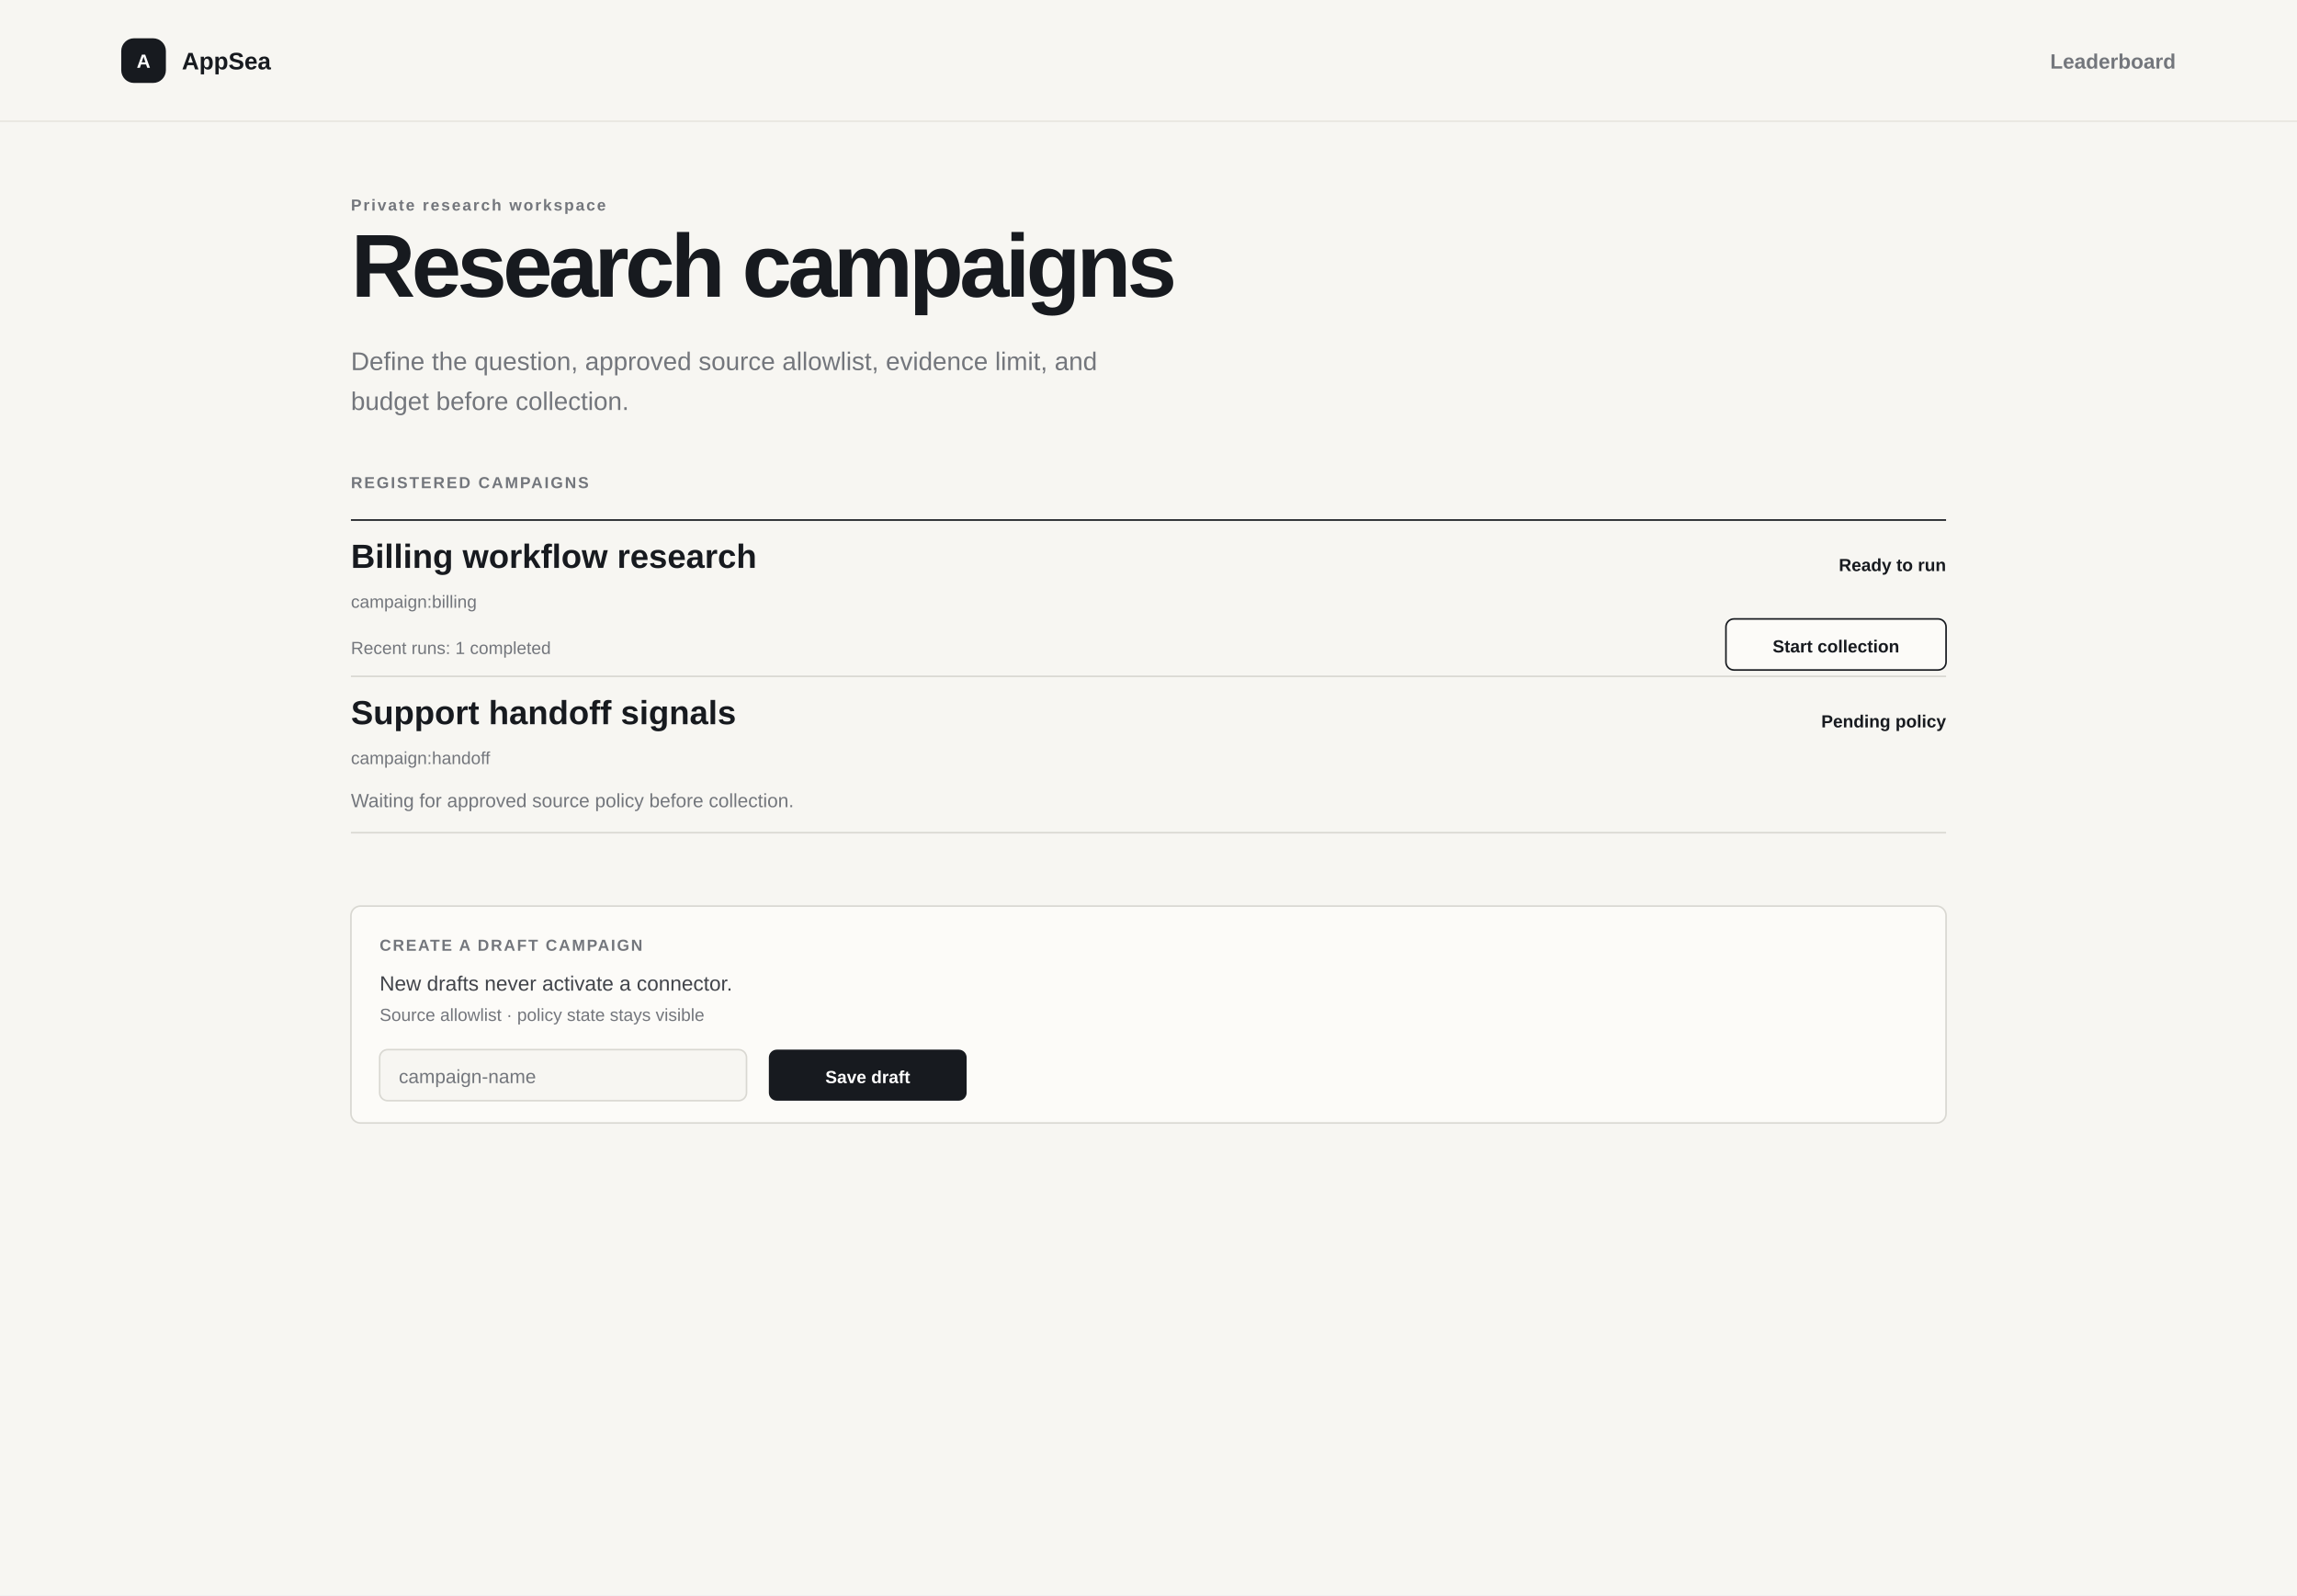
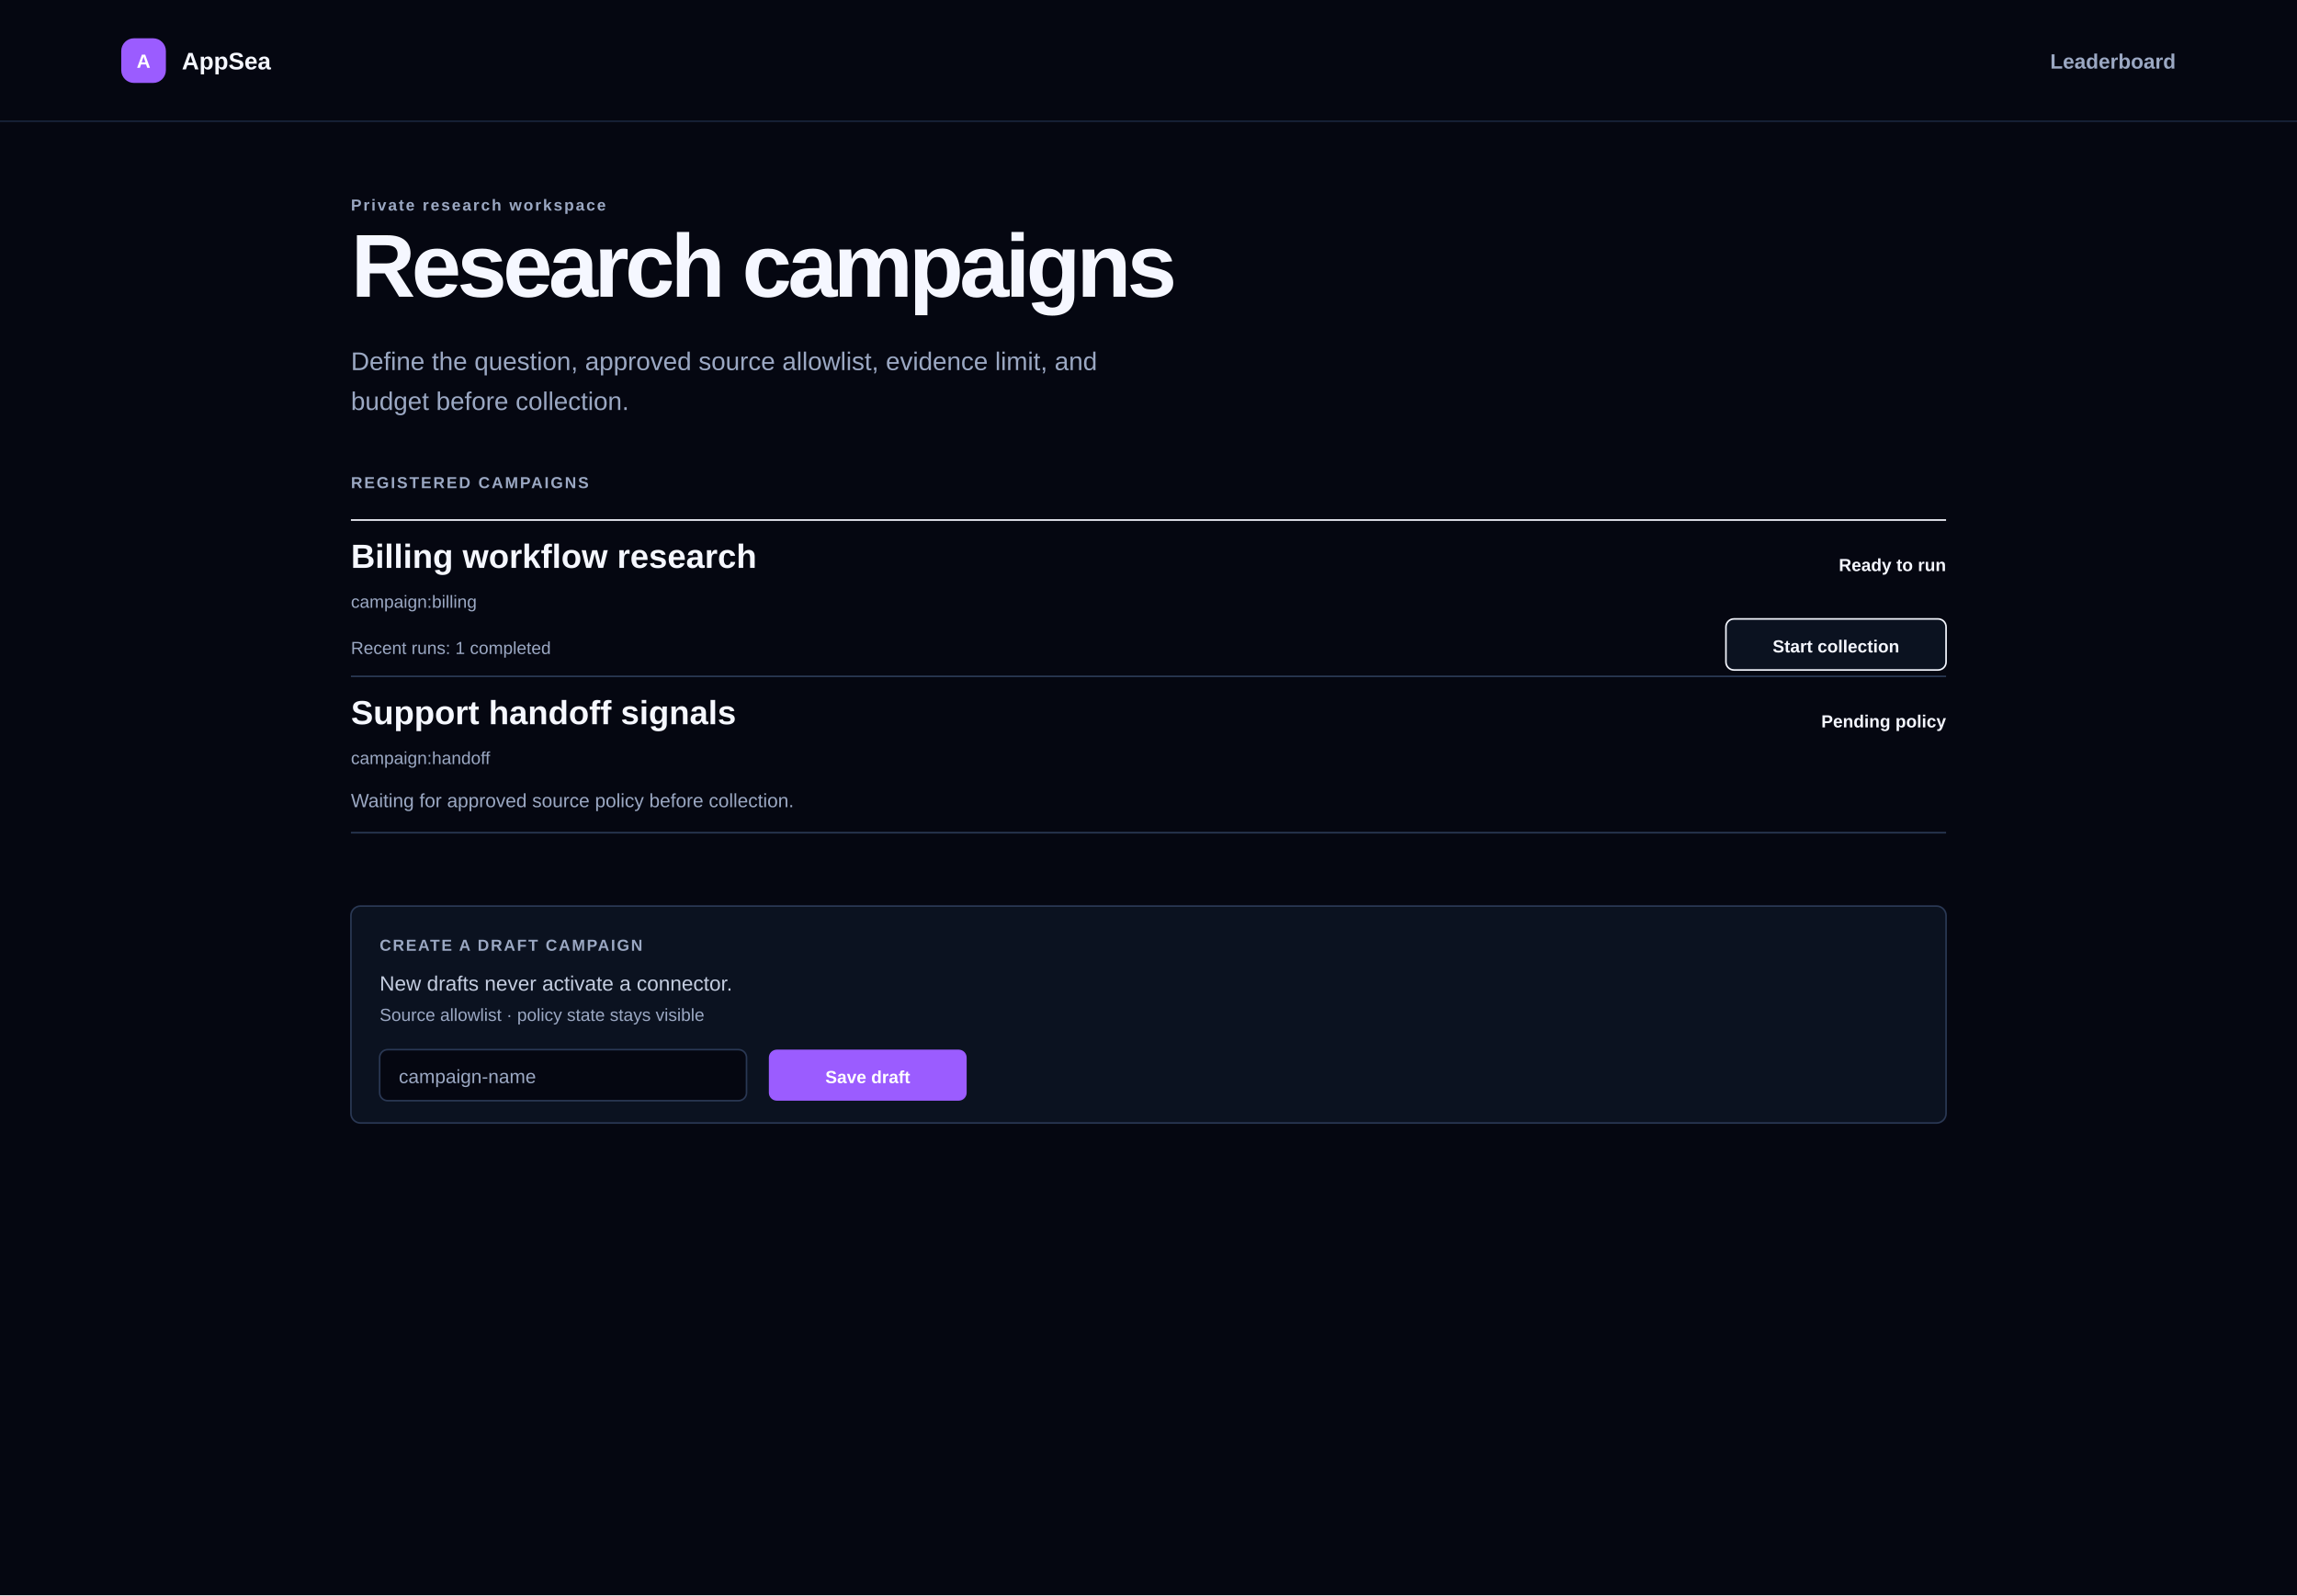
<svg xmlns="http://www.w3.org/2000/svg" width="1440" height="1000" viewBox="0 0 1440 1000">
-   <rect width="1440" height="1000" fill="#f7f6f2" />
-   <line x1="0" y1="76" x2="1440" y2="76" stroke="#e8e6df" stroke-width="1" />
-   <rect x="76" y="24.0" width="28" height="28" rx="8" fill="#171a1f" />
+   <rect width="1440" height="1000" fill="#050711" />
+   <line x1="0" y1="76" x2="1440" y2="76" stroke="#18243a" stroke-width="1" />
+   <rect x="76" y="24.0" width="28" height="28" rx="8" fill="#9b5cff" />
  <text x="90.0" y="42.5" font-family="Arial, Helvetica, sans-serif" font-size="12" font-weight="700" fill="#ffffff" text-anchor="middle" letter-spacing="0">A</text>
-   <text x="114" y="43.5" font-family="Arial, Helvetica, sans-serif" font-size="15" font-weight="700" fill="#171a1f" text-anchor="start" letter-spacing="0">AppSea</text>
-   <text x="1364" y="43.0" font-family="Arial, Helvetica, sans-serif" font-size="13" font-weight="600" fill="#73767c" text-anchor="end" letter-spacing="0">Leaderboard</text>
-   <text x="220" y="132" font-family="Arial, Helvetica, sans-serif" font-size="10" font-weight="700" fill="#73767c" text-anchor="start" letter-spacing="1.1">Private research workspace</text>
-   <text x="220" y="186" font-family="Arial, Helvetica, sans-serif" font-size="56" font-weight="650" fill="#171a1f" text-anchor="start" letter-spacing="-2.5">Research campaigns</text>
-   <text x="220" y="232" font-family="Arial, Helvetica, sans-serif" font-size="16" font-weight="400" fill="#73767c" text-anchor="start" letter-spacing="0">Define the question, approved source allowlist, evidence limit, and</text>
-   <text x="220" y="257" font-family="Arial, Helvetica, sans-serif" font-size="16" font-weight="400" fill="#73767c" text-anchor="start" letter-spacing="0">budget before collection.</text>
-   <text x="220" y="306" font-family="Arial, Helvetica, sans-serif" font-size="10" font-weight="700" fill="#73767c" text-anchor="start" letter-spacing="1.1">REGISTERED CAMPAIGNS</text>
-   <line x1="220" y1="326" x2="1220" y2="326" stroke="#171a1f" stroke-width="1" />
-   <text x="220" y="356" font-family="Arial, Helvetica, sans-serif" font-size="21" font-weight="650" fill="#171a1f" text-anchor="start" letter-spacing="0">Billing workflow research</text>
-   <text x="220" y="381" font-family="Arial, Helvetica, sans-serif" font-size="11" font-weight="400" fill="#73767c" text-anchor="start" letter-spacing="0">campaign:billing</text>
-   <text x="1220" y="358" font-family="Arial, Helvetica, sans-serif" font-size="11" font-weight="650" fill="#171a1f" text-anchor="end" letter-spacing="0">Ready to run</text>
-   <rect x="1082" y="388" width="138" height="32" rx="5" fill="#fcfbf8" stroke="#171a1f" stroke-width="1" />
-   <text x="1151.0" y="409" font-family="Arial, Helvetica, sans-serif" font-size="11" font-weight="650" fill="#171a1f" text-anchor="middle" letter-spacing="0">Start collection</text>
-   <text x="220" y="410" font-family="Arial, Helvetica, sans-serif" font-size="11" font-weight="400" fill="#73767c" text-anchor="start" letter-spacing="0">Recent runs: 1 completed</text>
-   <line x1="220" y1="424" x2="1220" y2="424" stroke="#d9d8d2" stroke-width="1" />
-   <text x="220" y="454" font-family="Arial, Helvetica, sans-serif" font-size="21" font-weight="650" fill="#171a1f" text-anchor="start" letter-spacing="0">Support handoff signals</text>
-   <text x="220" y="479" font-family="Arial, Helvetica, sans-serif" font-size="11" font-weight="400" fill="#73767c" text-anchor="start" letter-spacing="0">campaign:handoff</text>
-   <text x="1220" y="456" font-family="Arial, Helvetica, sans-serif" font-size="11" font-weight="650" fill="#171a1f" text-anchor="end" letter-spacing="0">Pending policy</text>
-   <text x="220" y="506" font-family="Arial, Helvetica, sans-serif" font-size="12" font-weight="400" fill="#73767c" text-anchor="start" letter-spacing="0">Waiting for approved source policy before collection.</text>
-   <line x1="220" y1="522" x2="1220" y2="522" stroke="#d9d8d2" stroke-width="1" />
-   <rect x="220" y="568" width="1000" height="136" rx="6" fill="#fcfbf8" stroke="#d9d8d2" stroke-width="1" />
-   <text x="238" y="596" font-family="Arial, Helvetica, sans-serif" font-size="10" font-weight="700" fill="#73767c" text-anchor="start" letter-spacing="1.0">CREATE A DRAFT CAMPAIGN</text>
-   <text x="238" y="621" font-family="Arial, Helvetica, sans-serif" font-size="13" font-weight="400" fill="#41444a" text-anchor="start" letter-spacing="0">New drafts never activate a connector.</text>
-   <text x="238" y="640" font-family="Arial, Helvetica, sans-serif" font-size="11" font-weight="400" fill="#73767c" text-anchor="start" letter-spacing="0">Source allowlist  ·  policy state stays visible</text>
-   <rect x="238" y="658" width="230" height="32" rx="5" fill="#f7f6f2" stroke="#d9d8d2" stroke-width="1" />
-   <text x="250" y="679" font-family="Arial, Helvetica, sans-serif" font-size="12" font-weight="400" fill="#73767c" text-anchor="start" letter-spacing="0">campaign-name</text>
-   <rect x="482" y="658" width="124" height="32" rx="5" fill="#171a1f" />
+   <text x="114" y="43.5" font-family="Arial, Helvetica, sans-serif" font-size="15" font-weight="700" fill="#f5f7ff" text-anchor="start" letter-spacing="0">AppSea</text>
+   <text x="1364" y="43.0" font-family="Arial, Helvetica, sans-serif" font-size="13" font-weight="600" fill="#9ba8c3" text-anchor="end" letter-spacing="0">Leaderboard</text>
+   <text x="220" y="132" font-family="Arial, Helvetica, sans-serif" font-size="10" font-weight="700" fill="#9ba8c3" text-anchor="start" letter-spacing="1.1">Private research workspace</text>
+   <text x="220" y="186" font-family="Arial, Helvetica, sans-serif" font-size="56" font-weight="650" fill="#f5f7ff" text-anchor="start" letter-spacing="-2.5">Research campaigns</text>
+   <text x="220" y="232" font-family="Arial, Helvetica, sans-serif" font-size="16" font-weight="400" fill="#9ba8c3" text-anchor="start" letter-spacing="0">Define the question, approved source allowlist, evidence limit, and</text>
+   <text x="220" y="257" font-family="Arial, Helvetica, sans-serif" font-size="16" font-weight="400" fill="#9ba8c3" text-anchor="start" letter-spacing="0">budget before collection.</text>
+   <text x="220" y="306" font-family="Arial, Helvetica, sans-serif" font-size="10" font-weight="700" fill="#9ba8c3" text-anchor="start" letter-spacing="1.1">REGISTERED CAMPAIGNS</text>
+   <line x1="220" y1="326" x2="1220" y2="326" stroke="#f5f7ff" stroke-width="1" />
+   <text x="220" y="356" font-family="Arial, Helvetica, sans-serif" font-size="21" font-weight="650" fill="#f5f7ff" text-anchor="start" letter-spacing="0">Billing workflow research</text>
+   <text x="220" y="381" font-family="Arial, Helvetica, sans-serif" font-size="11" font-weight="400" fill="#9ba8c3" text-anchor="start" letter-spacing="0">campaign:billing</text>
+   <text x="1220" y="358" font-family="Arial, Helvetica, sans-serif" font-size="11" font-weight="650" fill="#f5f7ff" text-anchor="end" letter-spacing="0">Ready to run</text>
+   <rect x="1082" y="388" width="138" height="32" rx="5" fill="#0b1220" stroke="#f5f7ff" stroke-width="1" />
+   <text x="1151.0" y="409" font-family="Arial, Helvetica, sans-serif" font-size="11" font-weight="650" fill="#f5f7ff" text-anchor="middle" letter-spacing="0">Start collection</text>
+   <text x="220" y="410" font-family="Arial, Helvetica, sans-serif" font-size="11" font-weight="400" fill="#9ba8c3" text-anchor="start" letter-spacing="0">Recent runs: 1 completed</text>
+   <line x1="220" y1="424" x2="1220" y2="424" stroke="#2a3854" stroke-width="1" />
+   <text x="220" y="454" font-family="Arial, Helvetica, sans-serif" font-size="21" font-weight="650" fill="#f5f7ff" text-anchor="start" letter-spacing="0">Support handoff signals</text>
+   <text x="220" y="479" font-family="Arial, Helvetica, sans-serif" font-size="11" font-weight="400" fill="#9ba8c3" text-anchor="start" letter-spacing="0">campaign:handoff</text>
+   <text x="1220" y="456" font-family="Arial, Helvetica, sans-serif" font-size="11" font-weight="650" fill="#f5f7ff" text-anchor="end" letter-spacing="0">Pending policy</text>
+   <text x="220" y="506" font-family="Arial, Helvetica, sans-serif" font-size="12" font-weight="400" fill="#9ba8c3" text-anchor="start" letter-spacing="0">Waiting for approved source policy before collection.</text>
+   <line x1="220" y1="522" x2="1220" y2="522" stroke="#2a3854" stroke-width="1" />
+   <rect x="220" y="568" width="1000" height="136" rx="6" fill="#0b1220" stroke="#2a3854" stroke-width="1" />
+   <text x="238" y="596" font-family="Arial, Helvetica, sans-serif" font-size="10" font-weight="700" fill="#9ba8c3" text-anchor="start" letter-spacing="1.0">CREATE A DRAFT CAMPAIGN</text>
+   <text x="238" y="621" font-family="Arial, Helvetica, sans-serif" font-size="13" font-weight="400" fill="#c4cde0" text-anchor="start" letter-spacing="0">New drafts never activate a connector.</text>
+   <text x="238" y="640" font-family="Arial, Helvetica, sans-serif" font-size="11" font-weight="400" fill="#9ba8c3" text-anchor="start" letter-spacing="0">Source allowlist  ·  policy state stays visible</text>
+   <rect x="238" y="658" width="230" height="32" rx="5" fill="#050711" stroke="#2a3854" stroke-width="1" />
+   <text x="250" y="679" font-family="Arial, Helvetica, sans-serif" font-size="12" font-weight="400" fill="#9ba8c3" text-anchor="start" letter-spacing="0">campaign-name</text>
+   <rect x="482" y="658" width="124" height="32" rx="5" fill="#9b5cff" />
  <text x="544" y="679" font-family="Arial, Helvetica, sans-serif" font-size="11" font-weight="650" fill="#ffffff" text-anchor="middle" letter-spacing="0">Save draft</text>
</svg>
